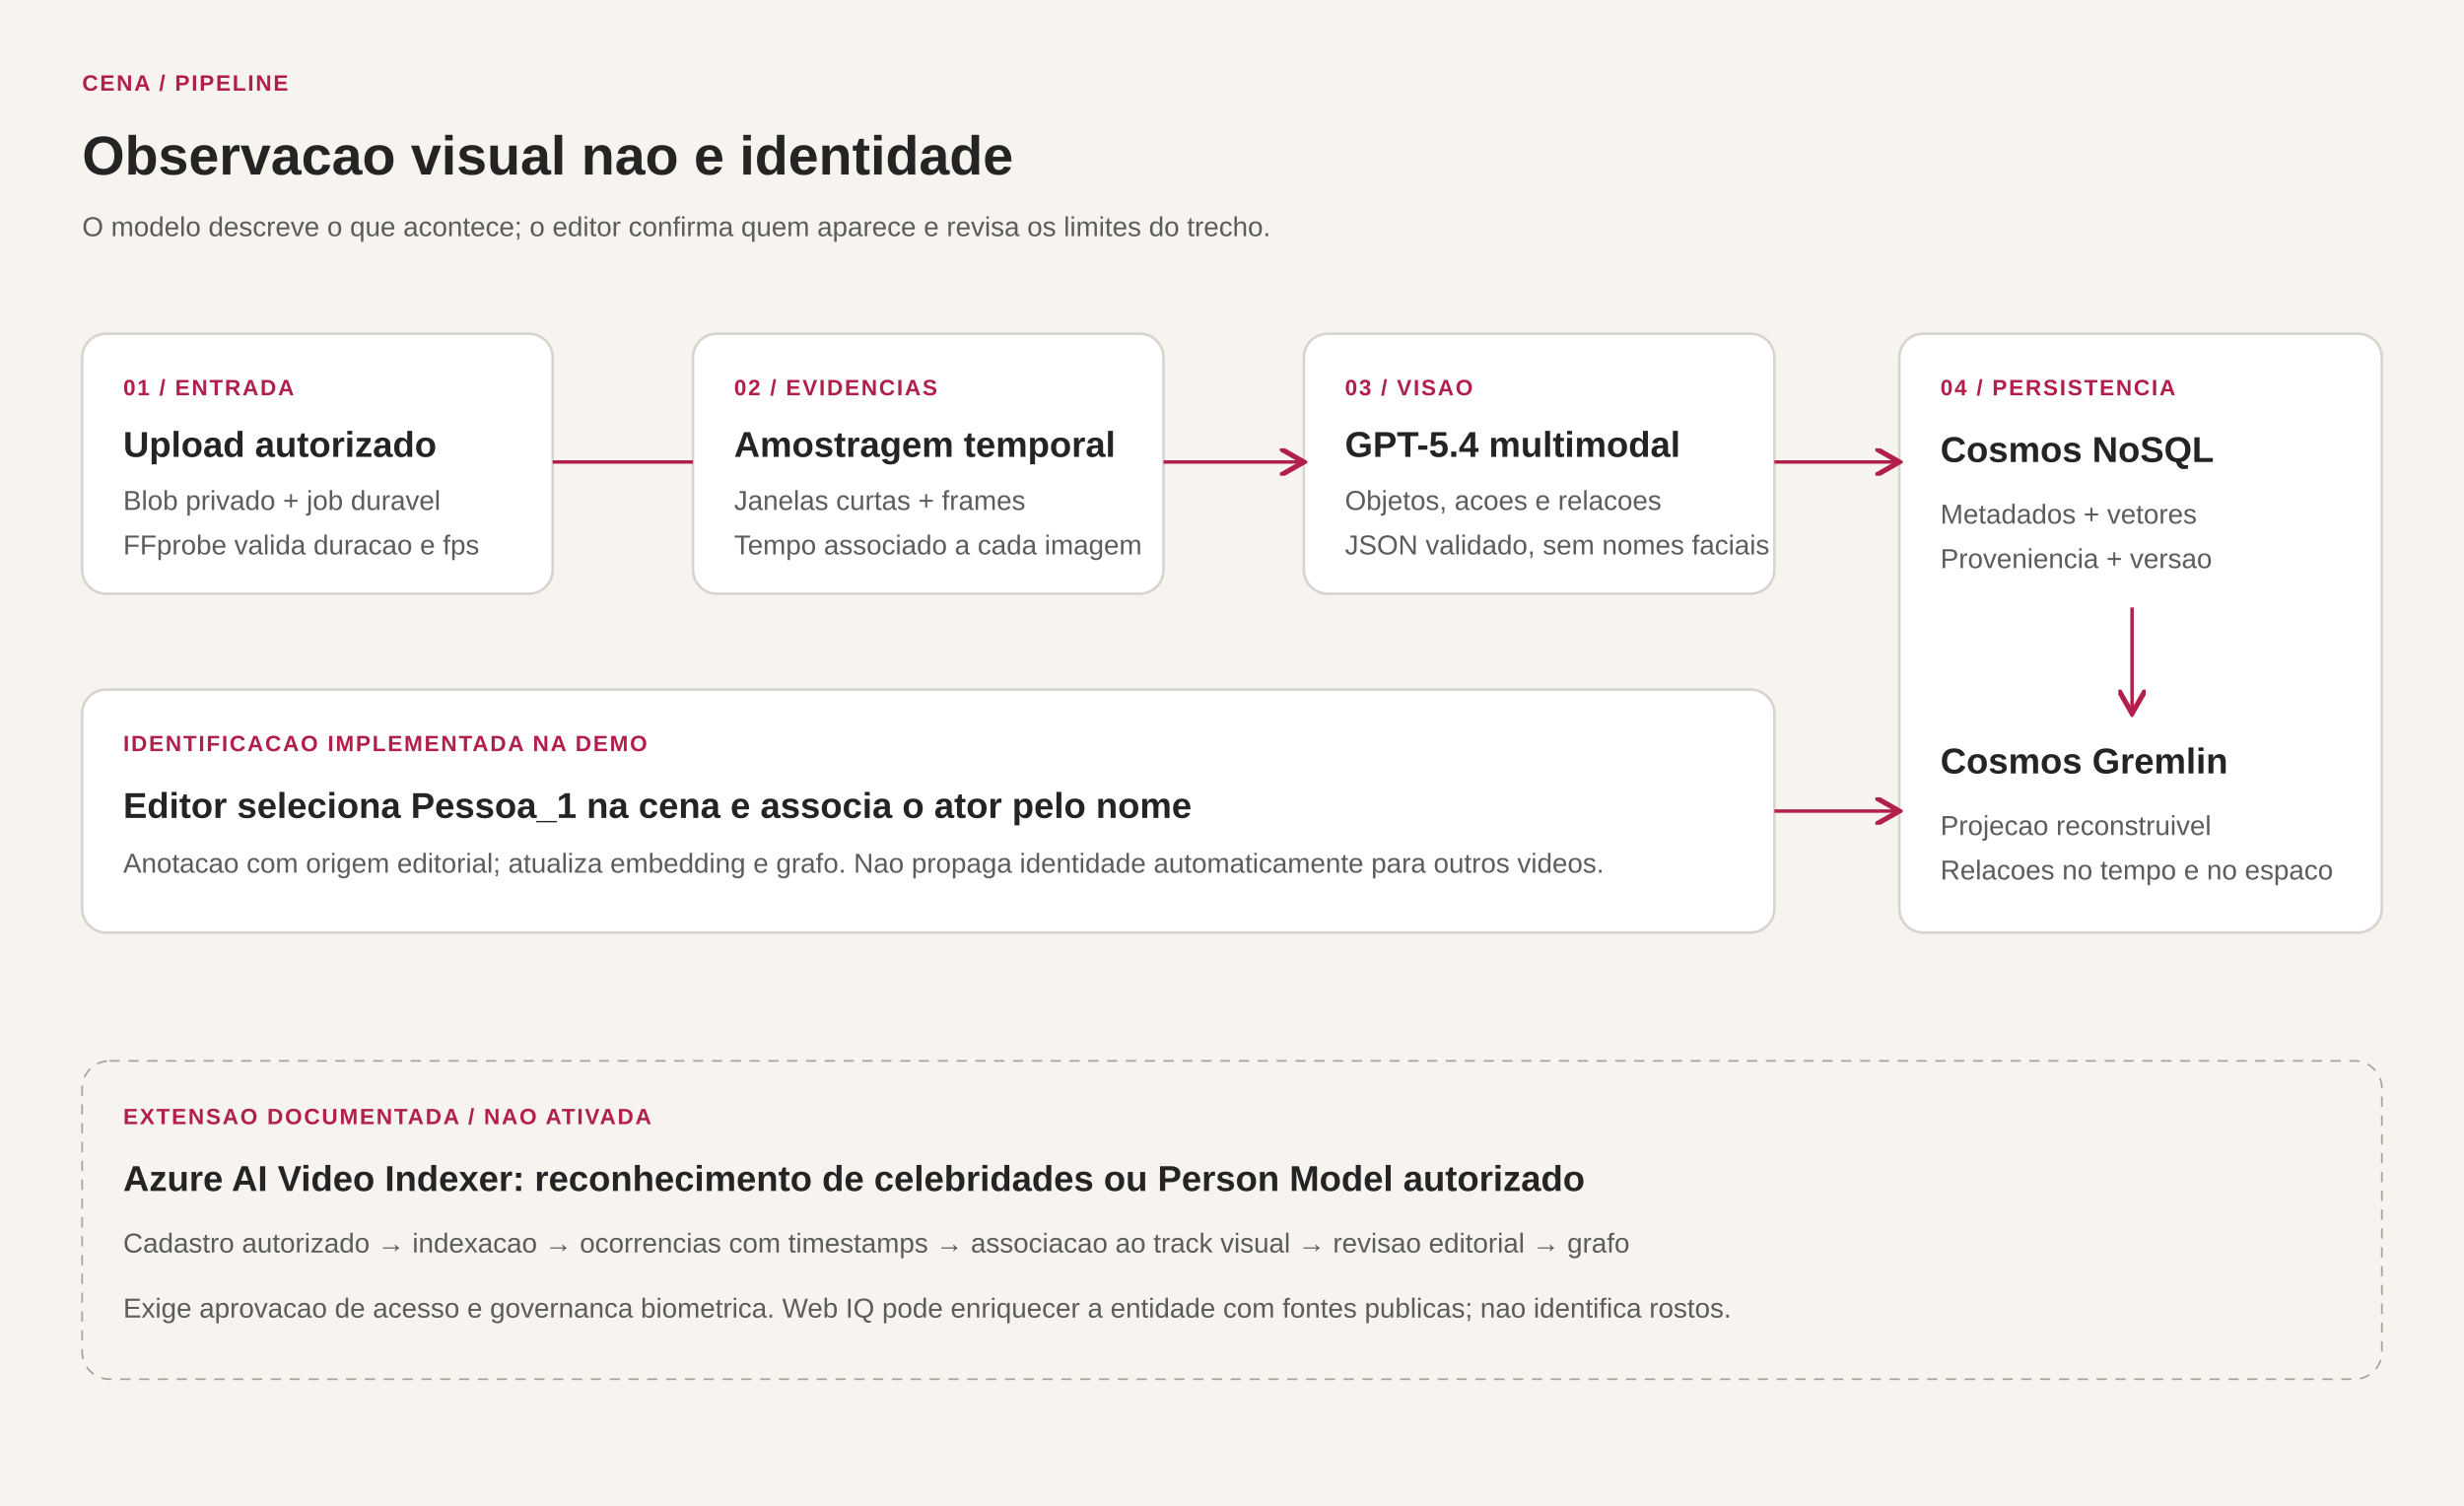
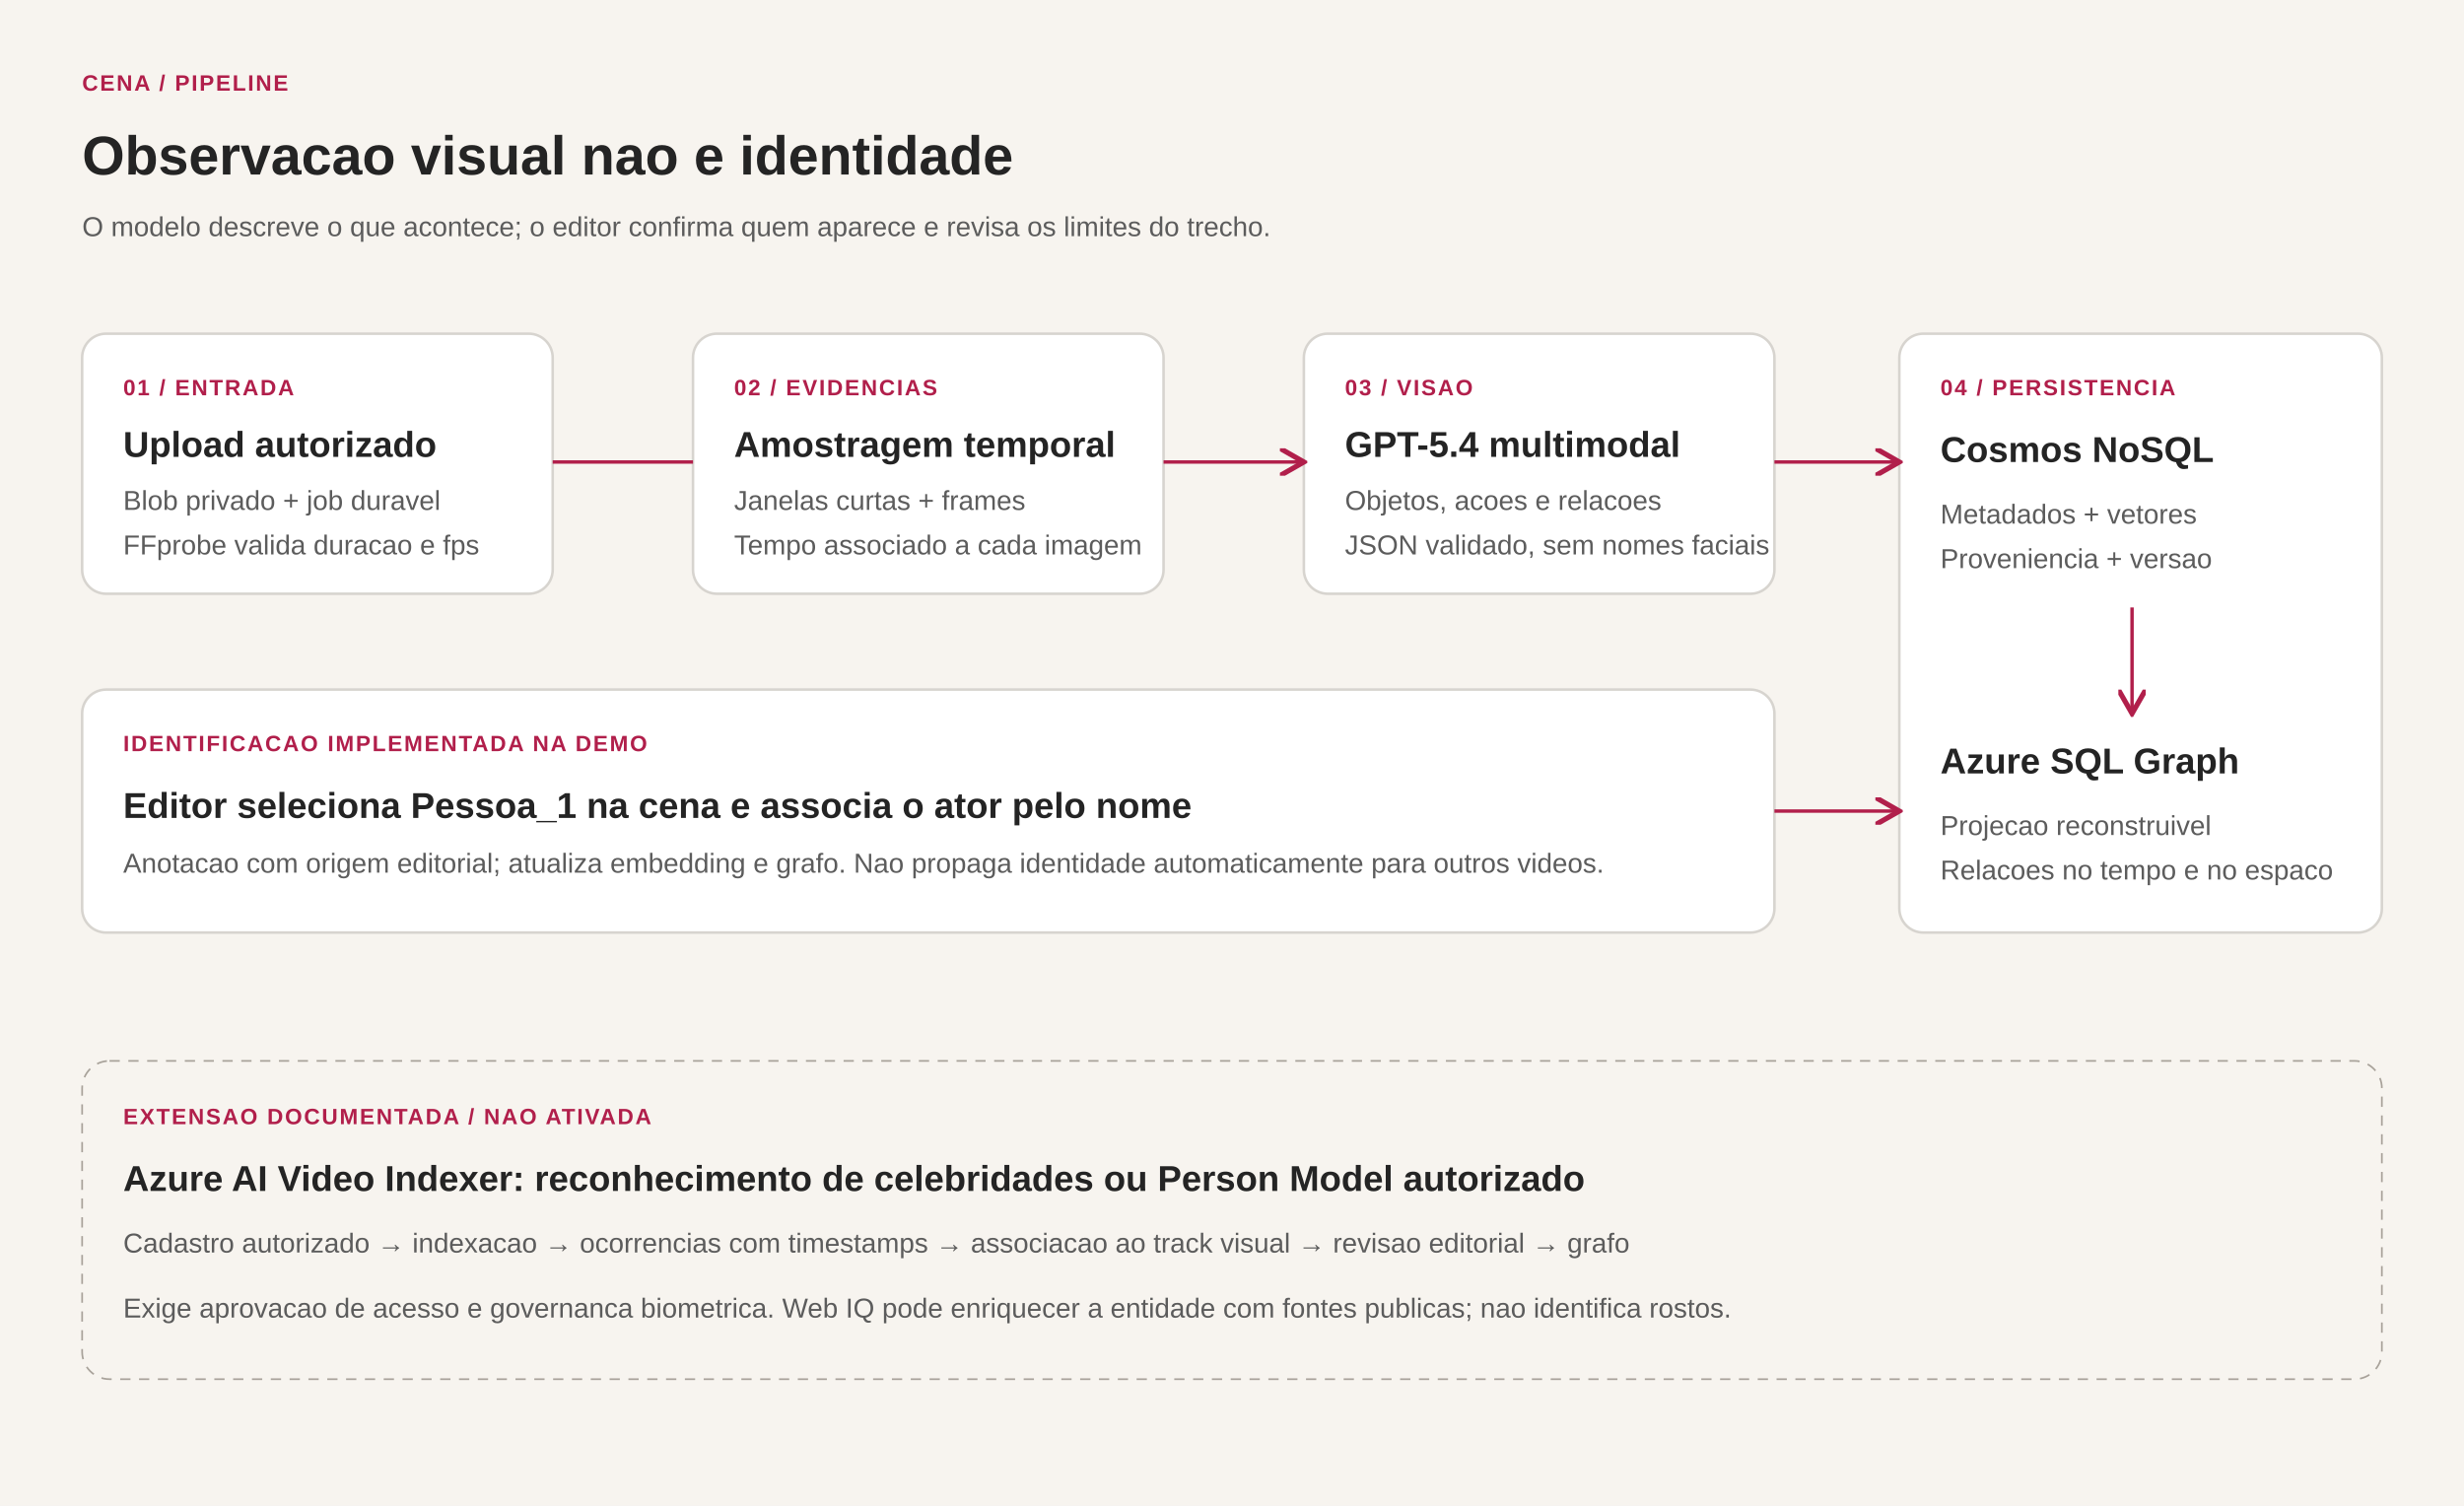
<svg xmlns="http://www.w3.org/2000/svg" width="1440" height="880" viewBox="0 0 1440 880" role="img" aria-labelledby="title desc">
  <defs>
    <marker id="a" markerWidth="8" markerHeight="8" refX="7" refY="4" orient="auto">
      <path d="M0 0L7 4L0 8" fill="none" stroke="#b11f4b" stroke-width="1.5" />
    </marker>
    <style>text{font-family:Segoe UI,Arial,sans-serif;fill:#242424}.h{font-size:21px;font-weight:650}.s{font-size:16px;fill:#5c5c5c}.tag{font-size:13px;fill:#b11f4b;font-weight:700;letter-spacing:1px}.b{fill:#fff;stroke:#d7d4cf;stroke-width:1.5;rx:14}.a{stroke:#b11f4b;stroke-width:2;fill:none;marker-end:url(#a)}</style>
  </defs>
  <rect width="1440" height="880" fill="#f7f4ef" />
  <text x="48" y="53" class="tag">CENA / PIPELINE</text>
  <text x="48" y="102" font-size="32" font-weight="700">Observacao visual nao e identidade</text>
  <text x="48" y="138" class="s">O modelo descreve o que acontece; o editor confirma quem aparece e revisa os limites do trecho.</text>
  <rect x="48" y="195" width="275" height="152" class="b" />
  <text x="72" y="231" class="tag">01 / ENTRADA</text>
  <text x="72" y="267" class="h">Upload autorizado</text>
  <text x="72" y="298" class="s">Blob privado + job duravel</text>
  <text x="72" y="324" class="s">FFprobe valida duracao e fps</text>
  <rect x="405" y="195" width="275" height="152" class="b" />
  <text x="429" y="231" class="tag">02 / EVIDENCIAS</text>
  <text x="429" y="267" class="h">Amostragem temporal</text>
  <text x="429" y="298" class="s">Janelas curtas + frames</text>
  <text x="429" y="324" class="s">Tempo associado a cada imagem</text>
  <rect x="762" y="195" width="275" height="152" class="b" />
  <text x="786" y="231" class="tag">03 / VISAO</text>
  <text x="786" y="267" class="h">GPT-5.4 multimodal</text>
  <text x="786" y="298" class="s">Objetos, acoes e relacoes</text>
  <text x="786" y="324" class="s">JSON validado, sem nomes faciais</text>
  <path d="M323 270H405M680 270H762" class="a" />
  <rect x="1110" y="195" width="282" height="350" class="b" />
  <text x="1134" y="231" class="tag">04 / PERSISTENCIA</text>
  <text x="1134" y="270" class="h">Cosmos NoSQL</text>
  <text x="1134" y="306" class="s">Metadados + vetores</text>
  <text x="1134" y="332" class="s">Proveniencia + versao</text>
  <path d="M1246 355V417" class="a" />
-   <text x="1134" y="452" class="h">Cosmos Gremlin</text>
+   <text x="1134" y="452" class="h">Azure SQL Graph</text>
  <text x="1134" y="488" class="s">Projecao reconstruivel</text>
  <text x="1134" y="514" class="s">Relacoes no tempo e no espaco</text>
  <path d="M1037 270H1110" class="a" />
  <rect x="48" y="403" width="989" height="142" class="b" />
  <text x="72" y="439" class="tag">IDENTIFICACAO IMPLEMENTADA NA DEMO</text>
  <text x="72" y="478" class="h">Editor seleciona Pessoa_1 na cena e associa o ator pelo nome</text>
  <text x="72" y="510" class="s">Anotacao com origem editorial; atualiza embedding e grafo. Nao propaga identidade automaticamente para outros videos.</text>
  <path d="M1037 474H1110" class="a" />
  <rect x="48" y="620" width="1344" height="186" rx="16" fill="none" stroke="#a8a29a" stroke-dasharray="6 5" />
  <text x="72" y="657" class="tag">EXTENSAO DOCUMENTADA / NAO ATIVADA</text>
  <text x="72" y="696" class="h">Azure AI Video Indexer: reconhecimento de celebridades ou Person Model autorizado</text>
  <text x="72" y="732" class="s">Cadastro autorizado → indexacao → ocorrencias com timestamps → associacao ao track visual → revisao editorial → grafo</text>
  <text x="72" y="770" class="s">Exige aprovacao de acesso e governanca biometrica. Web IQ pode enriquecer a entidade com fontes publicas; nao identifica rostos.</text>
</svg>
